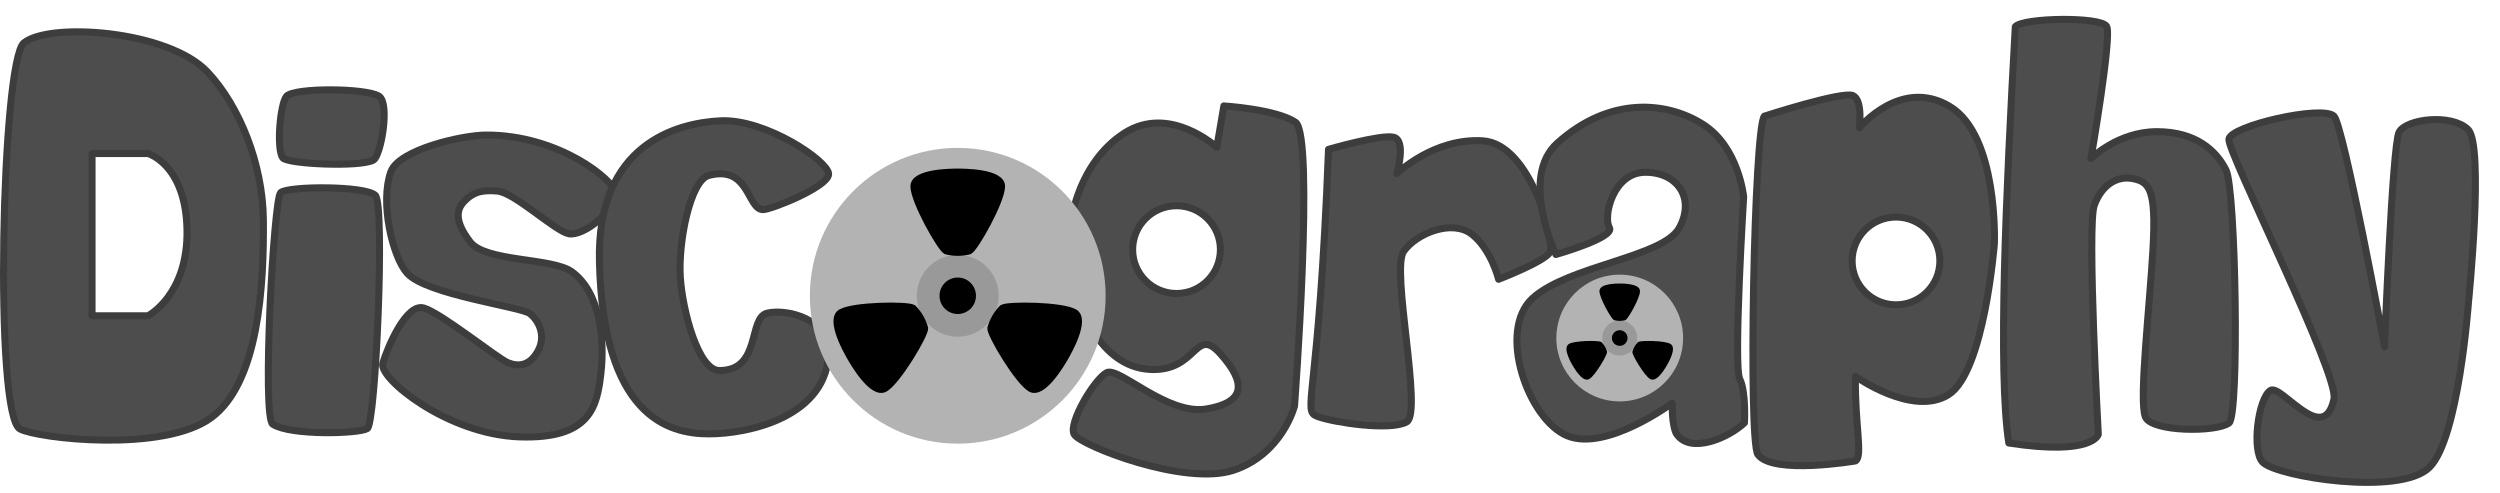
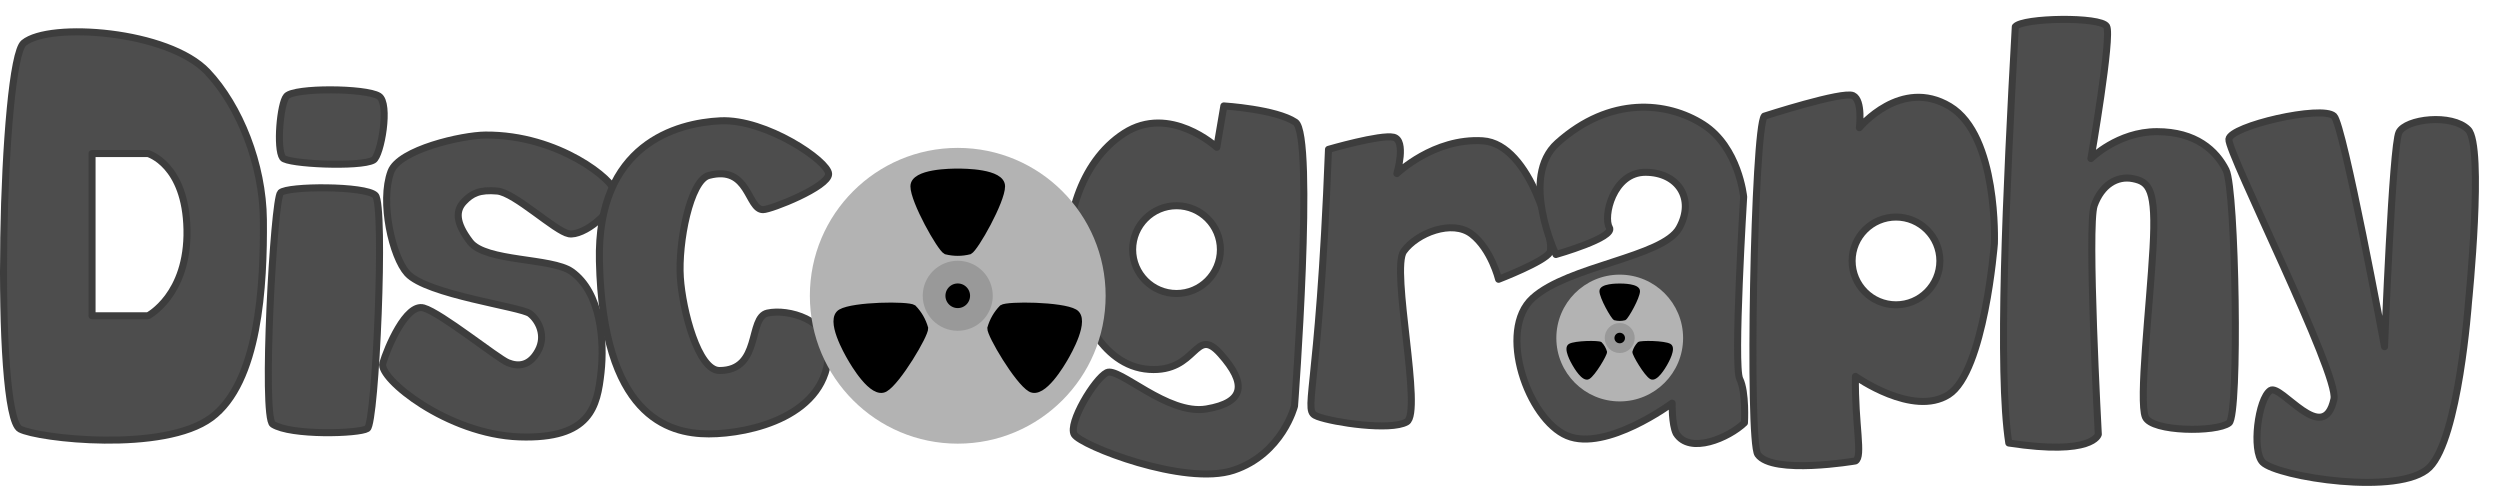
<svg xmlns="http://www.w3.org/2000/svg" xmlns:xlink="http://www.w3.org/1999/xlink" width="100%" height="100%" viewBox="0,0,355,70">
  <defs>
    <style type="text/css">
      .letter {
        fill:#4d4d4d;
        stroke:#3d3d3d;
        stroke-width:1;
        stroke-linejoin:round;
        stroke-linecap:round;
      }
    </style>
    <path id="reel_inner" d="m 50,8 C 52,8 65,8 65,13 65,18 56,34 54,35 Q 50,36 46,35 C 44,34 35,18 35,13 35,8 48,8 50,8 z" style="fill:#000000;stroke:#000000;stroke-width:2;" />
    <g id="reel">
      <circle cx="50" cy="50" r="50" stroke-width="0" fill="#b3b3b3" />
-       <circle cx="50" cy="50" r="10" stroke="#999999" stroke-width="3%" fill="#000000" />
-       <use xlink:href="#reel_inner" />
-       <use xlink:href="#reel_inner" transform="rotate(-120 50 50)" />
-       <use xlink:href="#reel_inner" transform="rotate(-240 50 50)" />
+       <circle cx="50" cy="50" r="8" stroke="#999999" stroke-width="3%" fill="#000000" />
+       <g id="tape_reel">
+         <use xlink:href="#reel_inner" />
+         <use xlink:href="#reel_inner" transform="rotate(-120 50 50)" />
+         <use xlink:href="#reel_inner" transform="rotate(-240 50 50)" />
+       </g>
    </g>
    <g id="reel_cw">
      <use xlink:href="#reel" />
      <animateTransform attributeType="xml" attributeName="transform" type="rotate" from="0 50 50" to="360 50 50" dur="8s" repeatCount="indefinite" />
    </g>
    <g id="reel_ccw">
      <use xlink:href="#reel" />
      <animateTransform attributeType="xml" attributeName="transform" type="rotate" from="0 50 50" to="-360 50 50" dur="8s" repeatCount="indefinite" />
    </g>
    <g id="T">
      <path class="letter" d="M 2.273,13.336 C 0.699,18.161 0,25.205 0.758,25.836 1.515,26.468 11.364,24.447 11.996,25.205 c 0.631,0.758 -2.525,35.608 -1.389,35.608 1.136,0 15.026,3.246 16.541,0.253 1.515,-2.994 -2.778,-35.355 -1.768,-36.239 1.01,-0.884 7.923,2.976 10.954,1.768 C 38.311,25.806 38.417,13.714 35.86,12.957 33.304,12.199 3.351,10.028 2.273,13.336 z" />
    </g>
    <g id="R">
-       <path d="m 24.802,22.738 c 0,2.669 -2.164,4.833 -4.833,4.833 -2.669,0 -4.833,-2.164 -4.833,-4.833 0,-2.669 2.164,-4.833 4.833,-4.833 2.669,0 4.833,2.164 4.833,4.833 z M 3.059,7.674 C 2.437,9.613 0.231,58.103 1.941,61.411 c 4.173,0.054 9.46,1.958 12.486,-0.916 1.26,-0.729 -1.393,-18.913 -0.248,-20.159 1.145,-1.246 15.367,21.039 17.356,21.275 2.573,0.306 8.034,-1.852 8.228,-4.367 0.606,-7.826 -12.603,-20.043 -12.603,-20.043 0,0 9.494,-7.498 9.956,-14.888 C 37.578,14.924 34.305,6.703 23.682,5.78 13.059,4.856 3.681,5.735 3.059,7.674 z" />
+       <path class="letter" d="m 24.802,22.738 c 0,2.669 -2.164,4.833 -4.833,4.833 -2.669,0 -4.833,-2.164 -4.833,-4.833 0,-2.669 2.164,-4.833 4.833,-4.833 2.669,0 4.833,2.164 4.833,4.833 z M 3.059,7.674 C 2.437,9.613 0.231,58.103 1.941,61.411 c 4.173,0.054 9.46,1.958 12.486,-0.916 1.26,-0.729 -1.393,-18.913 -0.248,-20.159 1.145,-1.246 15.367,21.039 17.356,21.275 2.573,0.306 8.034,-1.852 8.228,-4.367 0.606,-7.826 -12.603,-20.043 -12.603,-20.043 0,0 9.494,-7.498 9.956,-14.888 C 37.578,14.924 34.305,6.703 23.682,5.78 13.059,4.856 3.681,5.735 3.059,7.674 z" />
    </g>
    <g id="L">
-       <path d="M 1.918,3.053 C 1.437,4.276 0.247,59.658 1.539,62.31 c 0.918,1.205 31.031,1.01 32.925,1.01 1.894,0 2.147,-16.704 0,-18.093 -2.147,-1.389 -21.328,4.546 -21.328,4.546 0,0 4.394,-43.258 2.525,-46.214 C 14.272,2.548 1.918,3.053 1.918,3.053 z" />
+       <path class="letter" d="M 1.918,3.053 C 1.437,4.276 0.247,59.658 1.539,62.31 c 0.918,1.205 31.031,1.01 32.925,1.01 1.894,0 2.147,-16.704 0,-18.093 -2.147,-1.389 -21.328,4.546 -21.328,4.546 0,0 4.394,-43.258 2.525,-46.214 C 14.272,2.548 1.918,3.053 1.918,3.053 z" />
    </g>
    <g id="I">
-       <path d="M 3.85,7.382 C 2.713,8.265 2.713,14.958 3.597,15.715 4.481,16.473 7.259,16.347 7.259,16.347 L 7.007,53.344 c 0,0 -4.167,-1e-6 -5.177,1.01 -1.01,1.01 -1.894,8.118 -0.758,8.118 1.136,0 20.435,-0.126 22.329,-0.126 1.894,0 3.03,-8.497 0.884,-9.886 -2.147,-1.389 -5.177,0.126 -5.177,0.126 L 18.351,16.599 c 0,0 3.283,0.884 4.924,0.126 C 24.917,15.968 25.8,7.382 24.411,6.371 23.022,5.361 3.85,7.382 3.85,7.382 z" />
+       <path class="letter" d="M 3.85,7.382 C 2.713,8.265 2.713,14.958 3.597,15.715 4.481,16.473 7.259,16.347 7.259,16.347 L 7.007,53.344 c 0,0 -4.167,-1e-6 -5.177,1.01 -1.01,1.01 -1.894,8.118 -0.758,8.118 1.136,0 20.435,-0.126 22.329,-0.126 1.894,0 3.03,-8.497 0.884,-9.886 -2.147,-1.389 -5.177,0.126 -5.177,0.126 L 18.351,16.599 c 0,0 3.283,0.884 4.924,0.126 C 24.917,15.968 25.8,7.382 24.411,6.371 23.022,5.361 3.85,7.382 3.85,7.382 z" />
    </g>
    <g id="D">
-       <path d="m 13.071,21.804 0,23.036 7.946,0 c 0,0 5.714,-2.946 5.536,-12.232 C 26.375,23.321 21.018,21.804 21.018,21.804 z M 3.383,6.099 C 7.04,3.1 23.896,4.319 29.454,10.206 c 4.58,4.851 7.871,13.138 7.946,20.982 0.089,9.286 -0.625,23.125 -7.411,28.125 -6.786,5 -24.568,2.956 -27.143,1.607 C -0.903,58.956 0.263,8.656 3.383,6.099 z" />
+       <path class="letter" d="m 13.071,21.804 0,23.036 7.946,0 c 0,0 5.714,-2.946 5.536,-12.232 C 26.375,23.321 21.018,21.804 21.018,21.804 z M 3.383,6.099 C 7.04,3.1 23.896,4.319 29.454,10.206 c 4.58,4.851 7.871,13.138 7.946,20.982 0.089,9.286 -0.625,23.125 -7.411,28.125 -6.786,5 -24.568,2.956 -27.143,1.607 C -0.903,58.956 0.263,8.656 3.383,6.099 z" />
    </g>
    <g id="C">
-       <path d="m 23.991,23.161 c 1.136,0 9.312,-4.067 9.312,-6.34 0,-2.273 -8.935,-9.864 -15.373,-9.47 C 11.743,7.729 0.374,11.52 0.758,32.352 1.263,59.752 10.407,63.071 16.289,63.071 c 5.882,0 17.015,-3.193 17.015,-14.81 0,-5.458 -5.719,-7.508 -8.681,-6.692 -2.811,0.774 -0.818,10.228 -6.819,10.228 -3.03,0 -5.245,-10.692 -5.556,-16.541 -0.331,-6.229 1.389,-17.299 4.041,-18.183 5.761,-1.92 5.462,6.088 7.702,6.088 z" />
+       <path class="letter" d="m 23.991,23.161 c 1.136,0 9.312,-4.067 9.312,-6.34 0,-2.273 -8.935,-9.864 -15.373,-9.47 C 11.743,7.729 0.374,11.52 0.758,32.352 1.263,59.752 10.407,63.071 16.289,63.071 c 5.882,0 17.015,-3.193 17.015,-14.81 0,-5.458 -5.719,-7.508 -8.681,-6.692 -2.811,0.774 -0.818,10.228 -6.819,10.228 -3.03,0 -5.245,-10.692 -5.556,-16.541 -0.331,-6.229 1.389,-17.299 4.041,-18.183 5.761,-1.92 5.462,6.088 7.702,6.088 z" />
    </g>
    <g id="B">
-       <path d="m 24.688,47.1 c 0,3.723 -3.018,6.741 -6.741,6.741 -3.723,0 -6.741,-3.018 -6.741,-6.741 0,-3.723 3.018,-6.741 6.741,-6.741 3.723,0 6.741,3.018 6.741,6.741 z M 24.56,21.407 c 0,2.669 -2.164,4.833 -4.833,4.833 -2.669,0 -4.833,-2.164 -4.833,-4.833 0,-2.669 2.164,-4.833 4.833,-4.833 2.669,0 4.833,2.164 4.833,4.833 z M 2.817,6.343 C 2.195,8.282 -0.011,56.772 1.7,60.08 c 1.212,2.343 19.002,1.102 23.608,-0.08 4.538,-1.165 11.036,-5.518 11.814,-15.576 0.606,-7.826 -7.805,-13.856 -7.805,-13.856 0,0 6.085,-2.068 6.546,-9.458 C 36.326,13.719 34.064,5.372 23.441,4.449 12.818,3.525 3.44,4.404 2.817,6.343 z" />
+       <path class="letter" d="m 24.688,47.1 c 0,3.723 -3.018,6.741 -6.741,6.741 -3.723,0 -6.741,-3.018 -6.741,-6.741 0,-3.723 3.018,-6.741 6.741,-6.741 3.723,0 6.741,3.018 6.741,6.741 z M 24.56,21.407 c 0,2.669 -2.164,4.833 -4.833,4.833 -2.669,0 -4.833,-2.164 -4.833,-4.833 0,-2.669 2.164,-4.833 4.833,-4.833 2.669,0 4.833,2.164 4.833,4.833 z M 2.817,6.343 C 2.195,8.282 -0.011,56.772 1.7,60.08 c 1.212,2.343 19.002,1.102 23.608,-0.08 4.538,-1.165 11.036,-5.518 11.814,-15.576 0.606,-7.826 -7.805,-13.856 -7.805,-13.856 0,0 6.085,-2.068 6.546,-9.458 C 36.326,13.719 34.064,5.372 23.441,4.449 12.818,3.525 3.44,4.404 2.817,6.343 z" />
    </g>
    <g id="y">
-       <path d="m 0.502,19.768 c -0.211,1.889 15.677,33.392 14.92,36.902 -1.476,6.847 -7.52,-2.238 -9.03,-1.225 -1.751,1.175 -2.669,8.597 -1.084,10.194 2.045,2.062 19.525,4.873 23.682,0.716 4.157,-4.157 5.529,-23.381 5.529,-23.381 0,0 2.262,-22.263 -0.047,-24.573 -2.309,-2.309 -8.86,-1.538 -9.813,0.395 -0.953,1.933 -2.055,30.436 -2.055,30.436 0,0 -5.825,-31.472 -7.182,-32.745 -1.701,-1.595 -14.71,1.391 -14.92,3.28 z" />
+       <path class="letter" d="m 0.502,19.768 c -0.211,1.889 15.677,33.392 14.92,36.902 -1.476,6.847 -7.52,-2.238 -9.03,-1.225 -1.751,1.175 -2.669,8.597 -1.084,10.194 2.045,2.062 19.525,4.873 23.682,0.716 4.157,-4.157 5.529,-23.381 5.529,-23.381 0,0 2.262,-22.263 -0.047,-24.573 -2.309,-2.309 -8.86,-1.538 -9.813,0.395 -0.953,1.933 -2.055,30.436 -2.055,30.436 0,0 -5.825,-31.472 -7.182,-32.745 -1.701,-1.595 -14.71,1.391 -14.92,3.28 z" />
    </g>
    <g id="w">
-       <path d="m 0.502,20.768 c -0.211,1.889 12.498,40.755 15.34,43.089 1.906,1.083 4.144,2.361 7.128,-0.163 4.157,-4.157 6.333,-19.845 6.333,-19.845 0,0 0.561,19.993 4,20.346 3.418,0.35 5.096,-0.941 7.114,-3.123 2.577,-2.787 7.533,-38.602 7.037,-39.911 -1.099,-2.905 -6.435,-3.771 -7.862,-3.253 -1.749,0.636 -3.006,24.664 -3.006,24.664 0,0 -3.217,-17.747 -6.114,-24.053 -2.309,-2.309 -8.86,-0.654 -9.813,1.279 -0.953,1.933 -2.055,30.436 -2.055,30.436 0,0 -1.825,-31.472 -3.182,-32.745 -1.701,-1.595 -14.71,1.391 -14.92,3.28 z" />
+       <path class="letter" d="m 0.502,20.768 c -0.211,1.889 12.498,40.755 15.34,43.089 1.906,1.083 4.144,2.361 7.128,-0.163 4.157,-4.157 6.333,-19.845 6.333,-19.845 0,0 0.561,19.993 4,20.346 3.418,0.35 5.096,-0.941 7.114,-3.123 2.577,-2.787 7.533,-38.602 7.037,-39.911 -1.099,-2.905 -6.435,-3.771 -7.862,-3.253 -1.749,0.636 -3.006,24.664 -3.006,24.664 0,0 -3.217,-17.747 -6.114,-24.053 -2.309,-2.309 -8.86,-0.654 -9.813,1.279 -0.953,1.933 -2.055,30.436 -2.055,30.436 0,0 -1.825,-31.472 -3.182,-32.745 -1.701,-1.595 -14.71,1.391 -14.92,3.28 z" />
    </g>
    <g id="v">
-       <path d="m 0.502,19.768 c -0.211,1.889 16.498,40.755 19.34,43.089 1.906,1.083 4.144,2.361 7.128,-0.163 5.265,-6.132 10.367,-40.139 7.502,-44.292 -2.309,-2.309 -8.86,-1.538 -9.813,0.395 -0.953,1.933 -2.055,30.436 -2.055,30.436 0,0 -5.825,-31.472 -7.182,-32.745 -1.701,-1.595 -14.71,1.391 -14.92,3.28 z" />
+       <path class="letter" d="m 0.502,19.768 c -0.211,1.889 16.498,40.755 19.34,43.089 1.906,1.083 4.144,2.361 7.128,-0.163 5.265,-6.132 10.367,-40.139 7.502,-44.292 -2.309,-2.309 -8.86,-1.538 -9.813,0.395 -0.953,1.933 -2.055,30.436 -2.055,30.436 0,0 -5.825,-31.472 -7.182,-32.745 -1.701,-1.595 -14.71,1.391 -14.92,3.28 z" />
    </g>
    <g id="t">
-       <path d="m 23.125,15.125 c 1.704,2.158 -0.089,9.732 -0.089,9.732 0,0 9.411,-0.446 10.214,0.536 0.804,0.982 0.893,5.625 -0.089,6.786 -0.982,1.161 -11.554,1.161 -11.554,1.161 0,0 -2.857,16.161 -2.768,17.054 0.089,0.893 0.268,2.054 2.054,2.321 1.786,0.268 3.482,-2.679 4.643,-5.089 1.161,-2.411 1.875,-1.786 3.482,-1.429 1.607,0.357 4.286,2.321 4.286,4.375 0,2.054 -4.501,8.884 -7.143,9.821 C 23.393,61.375 13.125,61.911 11.518,60.929 9.911,59.946 6.472,56.93 6.875,52 c 0.193,-2.365 3.393,-18.036 3.393,-18.036 0,0 -7.589,0.804 -8.214,-0.179 -0.625,-0.982 -2.321,-7.054 -1.25,-8.125 C 1.875,24.589 11.429,25.036 11.429,25.036 c 0,0 0.926,-8.994 2.054,-9.464 C 14.61,15.102 21.421,12.967 23.125,15.125 z" />
+       <path class="letter" d="m 23.125,15.125 c 1.704,2.158 -0.089,9.732 -0.089,9.732 0,0 9.411,-0.446 10.214,0.536 0.804,0.982 0.893,5.625 -0.089,6.786 -0.982,1.161 -11.554,1.161 -11.554,1.161 0,0 -2.857,16.161 -2.768,17.054 0.089,0.893 0.268,2.054 2.054,2.321 1.786,0.268 3.482,-2.679 4.643,-5.089 1.161,-2.411 1.875,-1.786 3.482,-1.429 1.607,0.357 4.286,2.321 4.286,4.375 0,2.054 -4.501,8.884 -7.143,9.821 C 23.393,61.375 13.125,61.911 11.518,60.929 9.911,59.946 6.472,56.93 6.875,52 c 0.193,-2.365 3.393,-18.036 3.393,-18.036 0,0 -7.589,0.804 -8.214,-0.179 -0.625,-0.982 -2.321,-7.054 -1.25,-8.125 C 1.875,24.589 11.429,25.036 11.429,25.036 c 0,0 0.926,-8.994 2.054,-9.464 C 14.61,15.102 21.421,12.967 23.125,15.125 z" />
    </g>
    <g id="s">
-       <path d="m 33.304,27.304 c 0,2.883 -4.554,6.25 -6.518,5.893 -1.964,-0.357 -7.683,-5.853 -10.179,-6.071 -2.495,-0.219 -3.607,0.327 -4.732,1.518 -1.125,1.19 -1.29,2.874 0.893,5.714 2.183,2.841 11.568,2.225 14.375,4.196 4.196,2.946 4.703,9.899 4.196,14.375 -0.536,4.732 -1.429,9.464 -11.607,9.107 C 9.554,61.679 -0.268,53.732 0.357,51.589 c 0.625,-2.143 3.304,-8.571 5.804,-7.857 2.5,0.714 10.446,7.143 11.964,7.768 1.518,0.625 3.125,0.446 4.286,-1.696 C 23.571,47.661 22.5,45.518 21.25,44.536 20,43.554 6.607,41.857 3.839,38.821 1.713,36.49 -0.089,28.643 1.518,24.357 2.692,21.227 11.652,19.206 14.911,19.179 c 10.446,-0.089 18.393,6.504 18.393,8.125 z" />
+       <path class="letter" d="m 33.304,27.304 c 0,2.883 -4.554,6.25 -6.518,5.893 -1.964,-0.357 -7.683,-5.853 -10.179,-6.071 -2.495,-0.219 -3.607,0.327 -4.732,1.518 -1.125,1.19 -1.29,2.874 0.893,5.714 2.183,2.841 11.568,2.225 14.375,4.196 4.196,2.946 4.703,9.899 4.196,14.375 -0.536,4.732 -1.429,9.464 -11.607,9.107 C 9.554,61.679 -0.268,53.732 0.357,51.589 c 0.625,-2.143 3.304,-8.571 5.804,-7.857 2.5,0.714 10.446,7.143 11.964,7.768 1.518,0.625 3.125,0.446 4.286,-1.696 C 23.571,47.661 22.5,45.518 21.25,44.536 20,43.554 6.607,41.857 3.839,38.821 1.713,36.49 -0.089,28.643 1.518,24.357 2.692,21.227 11.652,19.206 14.911,19.179 c 10.446,-0.089 18.393,6.504 18.393,8.125 z" />
    </g>
    <g id="r">
-       <path d="m 3.646,21.209 c -1.387,36.125 -3.859,37.073 -1.548,37.933 2.312,0.86 10.332,2.063 12.644,0.773 2.312,-1.29 -2.265,-21.653 -0.415,-24.233 1.849,-2.58 6.888,-4.581 9.662,-2.431 2.774,2.15 3.812,6.407 3.812,6.407 0,0 6.517,-2.507 7.284,-3.827 0.767,-1.32 -2.613,-15.408 -9.548,-15.838 -6.935,-0.43 -12.181,4.656 -12.181,4.656 0,0 1.387,-4.731 -0.462,-5.161 -1.849,-0.43 -9.247,1.72 -9.247,1.72 z" />
+       <path class="letter" d="m 3.646,21.209 c -1.387,36.125 -3.859,37.073 -1.548,37.933 2.312,0.86 10.332,2.063 12.644,0.773 2.312,-1.29 -2.265,-21.653 -0.415,-24.233 1.849,-2.58 6.888,-4.581 9.662,-2.431 2.774,2.15 3.812,6.407 3.812,6.407 0,0 6.517,-2.507 7.284,-3.827 0.767,-1.32 -2.613,-15.408 -9.548,-15.838 -6.935,-0.43 -12.181,4.656 -12.181,4.656 0,0 1.387,-4.731 -0.462,-5.161 -1.849,-0.43 -9.247,1.72 -9.247,1.72 z" />
    </g>
    <g id="p">
-       <path id="p_outline" d="m 28.464,37.052 c 0,3.442 -2.79,6.232 -6.232,6.232 -3.442,0 -6.232,-2.79 -6.232,-6.232 0,-3.442 2.79,-6.232 6.232,-6.232 3.442,0 6.232,2.79 6.232,6.232 z M 3.538,16.495 C 2.072,18.215 1.242,62.601 2.614,64.529 c 2.092,2.939 13.856,0.924 13.856,0.924 1.1,-0.605 -0.104,-5.159 0,-12.008 0,0 8.153,5.817 13.233,2.584 5.081,-3.233 6.5,-21.44 6.5,-21.44 0,0 0.589,-15.322 -6.339,-19.479 -6.928,-4.157 -12.832,3.026 -12.832,3.026 0,0 0.503,-3.896 -0.897,-4.558 -1.456,-0.689 -12.598,2.918 -12.598,2.918 z" />
+       <path class="letter" d="m 28.464,37.052 c 0,3.442 -2.79,6.232 -6.232,6.232 -3.442,0 -6.232,-2.79 -6.232,-6.232 0,-3.442 2.79,-6.232 6.232,-6.232 3.442,0 6.232,2.79 6.232,6.232 z M 3.538,16.495 C 2.072,18.215 1.242,62.601 2.614,64.529 c 2.092,2.939 13.856,0.924 13.856,0.924 1.1,-0.605 -0.104,-5.159 0,-12.008 0,0 8.153,5.817 13.233,2.584 5.081,-3.233 6.5,-21.44 6.5,-21.44 0,0 0.589,-15.322 -6.339,-19.479 -6.928,-4.157 -12.832,3.026 -12.832,3.026 0,0 0.503,-3.896 -0.897,-4.558 -1.456,-0.689 -12.598,2.918 -12.598,2.918 z" />
    </g>
    <g id="o">
-       <path d="m 28.825,42.186 c 0,4.561 -3.698,8.259 -8.259,8.259 -4.561,0 -8.259,-3.698 -8.259,-8.259 0,-4.561 3.698,-8.259 8.259,-8.259 4.561,0 8.259,3.698 8.259,8.259 z M 10.164,21.034 c 9.821,-3.661 19.018,-1.964 22.5,4.375 3.482,6.339 2.232,16.911 0.179,22.625 -2.054,5.714 -7.946,12.232 -14.375,11.607 -6.429,-0.625 -12.771,-6.593 -15.536,-9.375 C 0.116,47.433 3.567,23.493 10.164,21.034 z" />
+       <path class="letter" d="m 28.825,42.186 c 0,4.561 -3.698,8.259 -8.259,8.259 -4.561,0 -8.259,-3.698 -8.259,-8.259 0,-4.561 3.698,-8.259 8.259,-8.259 4.561,0 8.259,3.698 8.259,8.259 z M 10.164,21.034 c 9.821,-3.661 19.018,-1.964 22.5,4.375 3.482,6.339 2.232,16.911 0.179,22.625 -2.054,5.714 -7.946,12.232 -14.375,11.607 -6.429,-0.625 -12.771,-6.593 -15.536,-9.375 C 0.116,47.433 3.567,23.493 10.164,21.034 z" />
    </g>
    <g id="n">
-       <path d="m 0.003,23.613 c -0.455,-0.911 3.839,-3.304 7.143,-3.304 3.304,0 3.571,3.75 3.571,3.75 0,0 8.25,-3.75 12.625,-3.75 4.375,0 5.357,3.661 5.357,3.661 0.828,1.491 0.98,2.761 1.339,9.643 0.118,1.611 1.795,25.113 0.179,26.054 -0.952,0.554 -10.113,0.554 -10.536,0.268 -2.225,-1.503 2.009,-25.614 1.786,-26.946 -0.282,-1.684 -2.991,-3.62 -4.643,-3.482 -1.652,0.138 -4.036,2.056 -4.143,3.661 -0.079,1.18 1.508,24.728 0.714,25.786 C 12.445,60.22 2.279,60.22 0.896,59.041 -0.456,57.889 3.035,29.683 2.861,29.327 1.921,27.416 0.003,23.613 0.003,23.613 z" />
+       <path class="letter" d="m 0.003,23.613 c -0.455,-0.911 3.839,-3.304 7.143,-3.304 3.304,0 3.571,3.75 3.571,3.75 0,0 8.25,-3.75 12.625,-3.75 4.375,0 5.357,3.661 5.357,3.661 0.828,1.491 0.98,2.761 1.339,9.643 0.118,1.611 1.795,25.113 0.179,26.054 -0.952,0.554 -10.113,0.554 -10.536,0.268 -2.225,-1.503 2.009,-25.614 1.786,-26.946 -0.282,-1.684 -2.991,-3.62 -4.643,-3.482 -1.652,0.138 -4.036,2.056 -4.143,3.661 -0.079,1.18 1.508,24.728 0.714,25.786 C 12.445,60.22 2.279,60.22 0.896,59.041 -0.456,57.889 3.035,29.683 2.861,29.327 1.921,27.416 0.003,23.613 0.003,23.613 z" />
    </g>
    <g id="m">
-       <path d="m 0.768,24.352 c -0.455,-0.911 3.839,-3.304 7.143,-3.304 3.304,0 3.571,3.75 3.571,3.75 0,0 6.25,-3.75 10.625,-3.75 4.375,0 5.357,3.661 5.357,3.661 2.868,-0.915 9.935,-6.005 12.857,-3.661 3.862,3.675 5.096,34.458 4.196,37.214 -0.88,2.696 -9.148,2.696 -10.054,2.696 -2.886,0 -1.821,-26.33 -1.821,-27.768 0,-1.125 -0.793,-2.817 -2.054,-2.679 -1.261,0.138 -1.889,2.432 -1.786,3.839 0.118,1.611 1.795,25.113 0.179,26.054 -0.952,0.554 -10.113,0.554 -10.536,0.268 -2.225,-1.503 2.098,-25.793 1.875,-27.125 -0.282,-1.684 -2.187,-3.531 -3.839,-3.393 -1.652,0.138 -2.929,2.145 -3.036,3.75 -0.079,1.18 1.508,24.728 0.714,25.786 C 13.209,60.959 3.044,60.959 1.661,59.781 0.308,58.628 3.8,30.422 3.625,30.066 2.686,28.155 0.768,24.352 0.768,24.352 z" />
+       <path class="letter" d="m 0.768,24.352 c -0.455,-0.911 3.839,-3.304 7.143,-3.304 3.304,0 3.571,3.75 3.571,3.75 0,0 6.25,-3.75 10.625,-3.75 4.375,0 5.357,3.661 5.357,3.661 2.868,-0.915 9.935,-6.005 12.857,-3.661 3.862,3.675 5.096,34.458 4.196,37.214 -0.88,2.696 -9.148,2.696 -10.054,2.696 -2.886,0 -1.821,-26.33 -1.821,-27.768 0,-1.125 -0.793,-2.817 -2.054,-2.679 -1.261,0.138 -1.889,2.432 -1.786,3.839 0.118,1.611 1.795,25.113 0.179,26.054 -0.952,0.554 -10.113,0.554 -10.536,0.268 -2.225,-1.503 2.098,-25.793 1.875,-27.125 -0.282,-1.684 -2.187,-3.531 -3.839,-3.393 -1.652,0.138 -2.929,2.145 -3.036,3.75 -0.079,1.18 1.508,24.728 0.714,25.786 C 13.209,60.959 3.044,60.959 1.661,59.781 0.308,58.628 3.8,30.422 3.625,30.066 2.686,28.155 0.768,24.352 0.768,24.352 z" />
    </g>
    <g id="k">
-       <path d="m 3.578,6.404 c -1.387,36.125 -3.859,53.614 -1.548,54.474 2.312,0.86 10.332,2.063 12.644,0.773 0.578,-0.323 -1.042,-12.696 -1.117,-14.827 -0.075,-2.131 12.932,15.377 15.73,15.569 1.708,0.117 4.75,-4.605 4.617,-6.897 C 33.771,53.204 13.796,38.063 14.259,37.418 c 1.849,-2.58 6.762,-7.612 9.536,-5.461 2.774,2.15 5.959,2.493 5.959,2.493 0,0 3.383,-9.957 4.15,-11.277 0.767,-1.32 -1.5,-1.013 -8.435,-1.443 -6.935,-0.43 -12.687,7.181 -12.687,7.181 0,0 3.66,-22.535 1.811,-22.965 C 12.743,5.517 3.578,6.404 3.578,6.404 z" />
+       <path class="letter" d="m 3.578,6.404 c -1.387,36.125 -3.859,53.614 -1.548,54.474 2.312,0.86 10.332,2.063 12.644,0.773 0.578,-0.323 -1.042,-12.696 -1.117,-14.827 -0.075,-2.131 12.932,15.377 15.73,15.569 1.708,0.117 4.75,-4.605 4.617,-6.897 C 33.771,53.204 13.796,38.063 14.259,37.418 c 1.849,-2.58 6.762,-7.612 9.536,-5.461 2.774,2.15 5.959,2.493 5.959,2.493 0,0 3.383,-9.957 4.15,-11.277 0.767,-1.32 -1.5,-1.013 -8.435,-1.443 -6.935,-0.43 -12.687,7.181 -12.687,7.181 0,0 3.66,-22.535 1.811,-22.965 C 12.743,5.517 3.578,6.404 3.578,6.404 z" />
    </g>
    <g id="i">
-       <path d="m 2.844,27.362 c 0.981,-0.959 12.059,-1.009 13.456,0.384 1.397,1.393 0.053,32.369 -1.14,33.109 C 13.966,61.594 4.286,61.878 1.737,60.243 0.171,59.239 1.863,28.32 2.844,27.362 z" />
-       <path d="m 3.693,13.662 c -0.896,0.995 -1.469,7.448 -0.547,8.748 0.627,0.884 11.018,1.363 12.881,0.32 1.06,-0.594 2.394,-8.088 0.77,-9.084 -1.878,-1.153 -11.989,-1.222 -13.105,0.017 z" />
+       <path class="letter" d="m 2.844,27.362 c 0.981,-0.959 12.059,-1.009 13.456,0.384 1.397,1.393 0.053,32.369 -1.14,33.109 C 13.966,61.594 4.286,61.878 1.737,60.243 0.171,59.239 1.863,28.32 2.844,27.362 z" />
+       <path class="letter" d="m 3.693,13.662 c -0.896,0.995 -1.469,7.448 -0.547,8.748 0.627,0.884 11.018,1.363 12.881,0.32 1.06,-0.594 2.394,-8.088 0.77,-9.084 -1.878,-1.153 -11.989,-1.222 -13.105,0.017 z" />
    </g>
    <g id="h">
-       <path d="m 3.173,3.79 c -1.31,23.329 -2.492,49.053 -0.924,59.119 12.008,1.847 12.711,-1.225 12.711,-1.225 0,0 -1.611,-29.656 -0.576,-32.525 1.036,-2.868 3.2,-4.25 5.509,-3.789 2.309,0.462 3.3,1.513 2.838,9.826 -0.462,8.313 -2.041,21.741 -1.084,24.017 0.895,2.129 10.088,2.202 11.881,0.843 1.487,-1.127 0.957,-33.127 -0.428,-35.898 -1.386,-2.771 -4.284,-5.462 -9.826,-5.462 -5.542,0 -9.364,3.822 -9.364,3.822 0,0 3.025,-17.419 2.229,-18.776 -0.831,-1.417 -11.917,-1.233 -12.966,0.047 z" />
+       <path class="letter" d="m 3.173,3.79 c -1.31,23.329 -2.492,49.053 -0.924,59.119 12.008,1.847 12.711,-1.225 12.711,-1.225 0,0 -1.611,-29.656 -0.576,-32.525 1.036,-2.868 3.2,-4.25 5.509,-3.789 2.309,0.462 3.3,1.513 2.838,9.826 -0.462,8.313 -2.041,21.741 -1.084,24.017 0.895,2.129 10.088,2.202 11.881,0.843 1.487,-1.127 0.957,-33.127 -0.428,-35.898 -1.386,-2.771 -4.284,-5.462 -9.826,-5.462 -5.542,0 -9.364,3.822 -9.364,3.822 0,0 3.025,-17.419 2.229,-18.776 -0.831,-1.417 -11.917,-1.233 -12.966,0.047 z" />
    </g>
    <g id="g">
-       <path d="m 23.299,35.445 c 0,3.442 -2.79,6.232 -6.232,6.232 -3.442,0 -6.232,-2.79 -6.232,-6.232 0,-3.442 2.79,-6.232 6.232,-6.232 3.442,0 6.232,2.79 6.232,6.232 z m -0.513,-14.527 c 0,0 -6.674,-6.165 -13.14,-2.008 -6.466,4.157 -8.553,13.046 -7.725,18.829 0.83,5.797 4.317,14.251 11.245,14.713 6.928,0.462 6.466,-6.339 10.161,-2.182 3.695,4.157 3.521,6.881 -2.022,7.805 -5.542,0.924 -12.423,-6.023 -14.144,-5.161 -1.721,0.862 -5.534,7.2 -4.619,8.775 0.915,1.576 15.703,7.39 22.631,5.081 6.928,-2.309 8.648,-9.11 8.648,-9.11 0,0 2.898,-38.462 0.127,-40.309 -2.771,-1.847 -10.161,-2.309 -10.161,-2.309 z" />
+       <path class="letter" d="m 23.299,35.445 c 0,3.442 -2.79,6.232 -6.232,6.232 -3.442,0 -6.232,-2.79 -6.232,-6.232 0,-3.442 2.79,-6.232 6.232,-6.232 3.442,0 6.232,2.79 6.232,6.232 z m -0.513,-14.527 c 0,0 -6.674,-6.165 -13.14,-2.008 -6.466,4.157 -8.553,13.046 -7.725,18.829 0.83,5.797 4.317,14.251 11.245,14.713 6.928,0.462 6.466,-6.339 10.161,-2.182 3.695,4.157 3.521,6.881 -2.022,7.805 -5.542,0.924 -12.423,-6.023 -14.144,-5.161 -1.721,0.862 -5.534,7.2 -4.619,8.775 0.915,1.576 15.703,7.39 22.631,5.081 6.928,-2.309 8.648,-9.11 8.648,-9.11 0,0 2.898,-38.462 0.127,-40.309 -2.771,-1.847 -10.161,-2.309 -10.161,-2.309 z" />
    </g>
    <g id="e">
-       <path d="m 25.853,34.234 c 0,3.442 -2.79,6.232 -6.232,6.232 -3.442,0 -6.232,-2.79 -6.232,-6.232 0,-3.442 2.79,-6.232 6.232,-6.232 3.442,0 6.232,2.79 6.232,6.232 z m -14.113,12.83 c -2.193,7.104 5.386,8.131 8.289,7.529 4.714,-0.977 7.096,-5.253 9.721,-5.043 1.066,0.085 4.368,2.956 3.914,5.616 -0.713,4.177 -14.083,7.347 -16.148,7.347 -3.823,0 -8.418,-0.562 -12.968,-4.293 -3.435,-2.817 -3.725,-8.745 -3.968,-13.072 -0.337,-5.995 0.141,-22.418 6.567,-24.839 5.309,-2 26.119,-3.641 26.518,11.063 0.045,1.665 0,22.571 -21.924,15.691 z" />
+       <use xlink:href="#e_outline" />
+       <use xlink:href="#reel_cw" transform="translate(10,26) scale(.18)" />
+     </g>
+     <g id="eccw">
+       <use xlink:href="#e_outline" />
+       <use xlink:href="#reel_ccw" transform="translate(10,26) scale(.18)" />
+     </g>
+     <g id="e_outline">
+       <path class="letter" d="m 11.74,47.063 c -2.193,7.104 5.386,8.131 8.289,7.529 4.714,-0.977 7.096,-5.253 9.721,-5.043 1.066,0.085 4.368,2.956 3.914,5.616 -0.713,4.177 -14.083,7.347 -16.148,7.347 -3.823,0 -8.418,-0.562 -12.968,-4.293 -3.435,-2.817 -3.725,-8.745 -3.968,-13.072 -0.337,-5.995 0.726,-16.029 10.387,-20.554 4.93,-2.309 22.298,-7.926 22.698,6.778 0.045,1.665 0,22.571 -21.924,15.691 z" />
    </g>
    <g id="d">
-       <path d="m 21.339,46.899 c 0,3.442 -2.79,6.232 -6.232,6.232 -3.442,0 -6.232,-2.79 -6.232,-6.232 0,-3.442 2.79,-6.232 6.232,-6.232 3.442,0 6.232,2.79 6.232,6.232 z m 0.558,-13.956 c 0,0 -6.674,-6.165 -13.14,-2.008 -6.466,4.157 -8.553,13.046 -7.725,18.829 0.83,5.797 4.317,14.251 11.245,14.713 6.928,0.462 6.466,-6.339 10.161,-2.182 3.695,4.157 1.767,2.88 1.767,2.88 -0.875,0.802 7.289,1.938 9.458,0.721 0,0 2.771,-59.099 0,-60.946 -2.771,-1.847 -11.268,0.216 -11.268,0.216 z" />
+       <path class="letter" d="m 21.339,46.899 c 0,3.442 -2.79,6.232 -6.232,6.232 -3.442,0 -6.232,-2.79 -6.232,-6.232 0,-3.442 2.79,-6.232 6.232,-6.232 3.442,0 6.232,2.79 6.232,6.232 z m 0.558,-13.956 c 0,0 -6.674,-6.165 -13.14,-2.008 -6.466,4.157 -8.553,13.046 -7.725,18.829 0.83,5.797 4.317,14.251 11.245,14.713 6.928,0.462 6.466,-6.339 10.161,-2.182 3.695,4.157 1.767,2.88 1.767,2.88 -0.875,0.802 7.289,1.938 9.458,0.721 0,0 2.771,-59.099 0,-60.946 -2.771,-1.847 -11.268,0.216 -11.268,0.216 z" />
    </g>
    <g id="c">
-       <path d="m 24.352,29.768 c 1.136,0 9.312,-3.245 9.312,-5.058 0,-1.813 -8.935,-7.87 -15.373,-7.555 -6.187,0.302 -17.557,3.327 -17.173,19.946 0.505,21.86 9.649,24.509 15.531,24.509 5.882,0 17.015,-2.548 17.015,-11.816 0,-4.354 -5.719,-5.99 -8.681,-5.339 -2.811,0.618 -0.818,8.16 -6.819,8.16 -3.03,0 -5.245,-8.53 -5.556,-13.197 -0.331,-4.969 1.389,-13.801 4.041,-14.506 5.761,-1.532 5.462,4.857 7.702,4.857 z" />
+       <path class="letter" d="m 24.352,29.768 c 1.136,0 9.312,-3.245 9.312,-5.058 0,-1.813 -8.935,-7.87 -15.373,-7.555 -6.187,0.302 -17.557,3.327 -17.173,19.946 0.505,21.86 9.649,24.509 15.531,24.509 5.882,0 17.015,-2.548 17.015,-11.816 0,-4.354 -5.719,-5.99 -8.681,-5.339 -2.811,0.618 -0.818,8.16 -6.819,8.16 -3.03,0 -5.245,-8.53 -5.556,-13.197 -0.331,-4.969 1.389,-13.801 4.041,-14.506 5.761,-1.532 5.462,4.857 7.702,4.857 z" />
    </g>
    <g id="a">
-       <path d="m 22.588,48.684 c 0,3.442 -2.79,6.232 -6.232,6.232 -3.442,0 -6.232,-2.79 -6.232,-6.232 0,-3.442 2.79,-6.232 6.232,-6.232 3.442,0 6.232,2.79 6.232,6.232 z M 6.939,36.14 c 0,0 -5.212,-10.973 0.207,-15.831 7.504,-6.725 15.61,-5.877 20.69,-2.644 5.081,3.233 5.763,10.288 5.763,10.288 0,0 -1.479,24.017 -0.556,25.864 0.924,1.847 0.669,6.225 0.669,6.225 -2.243,2.132 -7.768,4.55 -9.692,1.499 -0.637,-1.283 -0.576,-4.297 -0.576,-4.297 0,0 -9.372,6.941 -14.914,4.632 -5.542,-2.309 -9.973,-14.92 -4.893,-19.539 5.081,-4.619 18.494,-5.797 20.804,-9.954 2.309,-4.157 -0.174,-7.919 -4.793,-7.919 -4.619,0 -6.038,6.339 -5.114,7.852 0.868,1.421 -7.597,3.822 -7.597,3.822 z" />
+       <use xlink:href="#a_outline" />
+       <use xlink:href="#reel_cw" transform="translate(7,39) scale(.18)" />
+     </g>
+     <g id="accw">
+       <use xlink:href="#a_outline" />
+       <use xlink:href="#reel_ccw" transform="translate(7,39) scale(.18)" />
+     </g>
+     <g id="a_outline">
+       <path class="letter" d="m 6.939,36.14 c 0,0 -5.212,-10.973 0.207,-15.831 7.504,-6.725 15.61,-5.877 20.69,-2.644 5.081,3.233 5.763,10.288 5.763,10.288 0,0 -1.479,24.017 -0.556,25.864 0.924,1.847 0.669,6.225 0.669,6.225 -2.243,2.132 -7.768,4.55 -9.692,1.499 -0.637,-1.283 -0.576,-4.297 -0.576,-4.297 0,0 -9.372,6.941 -14.914,4.632 -5.542,-2.309 -9.973,-14.92 -4.893,-19.539 5.081,-4.619 18.494,-5.797 20.804,-9.954 2.309,-4.157 -0.174,-7.919 -4.793,-7.919 -4.619,0 -6.038,6.339 -5.114,7.852 0.868,1.421 -7.597,3.822 -7.597,3.822 z" />
    </g>
  </defs>
-   <use xlink:href="#D" class="letter" />
-   <use xlink:href="#i" class="letter" transform="translate(37,0)" />
-   <use xlink:href="#s" class="letter" transform="translate(54,0)" />
-   <use xlink:href="#c" class="letter" transform="translate(84,0)" />
-   <use xlink:href="#g" class="letter" transform="translate(150,0)" />
-   <use xlink:href="#r" class="letter" transform="translate(185,0)" />
-   <use xlink:href="#a" class="letter" transform="translate(214,0)" />
-   <use xlink:href="#p" class="letter" transform="translate(247,0)" />
-   <use xlink:href="#h" class="letter" transform="translate(283,0)" />
-   <use xlink:href="#y" class="letter" transform="translate(316,0)" />
+   <use xlink:href="#D" />
+   <use xlink:href="#i" transform="translate(37,0)" />
+   <use xlink:href="#s" transform="translate(54,0)" />
+   <use xlink:href="#c" transform="translate(84,0)" />
+   <use xlink:href="#g" transform="translate(150,0)" />
+   <use xlink:href="#r" transform="translate(185,0)" />
+   <use xlink:href="#a" transform="translate(214,0)" />
+   <use xlink:href="#p" transform="translate(247,0)" />
+   <use xlink:href="#h" transform="translate(283,0)" />
+   <use xlink:href="#y" transform="translate(316,0)" />
  <use xlink:href="#reel_ccw" transform="translate(115,21) scale(.42)" />
-   <use xlink:href="#reel_cw" transform="translate(221,39) scale(.18)" />
</svg>
